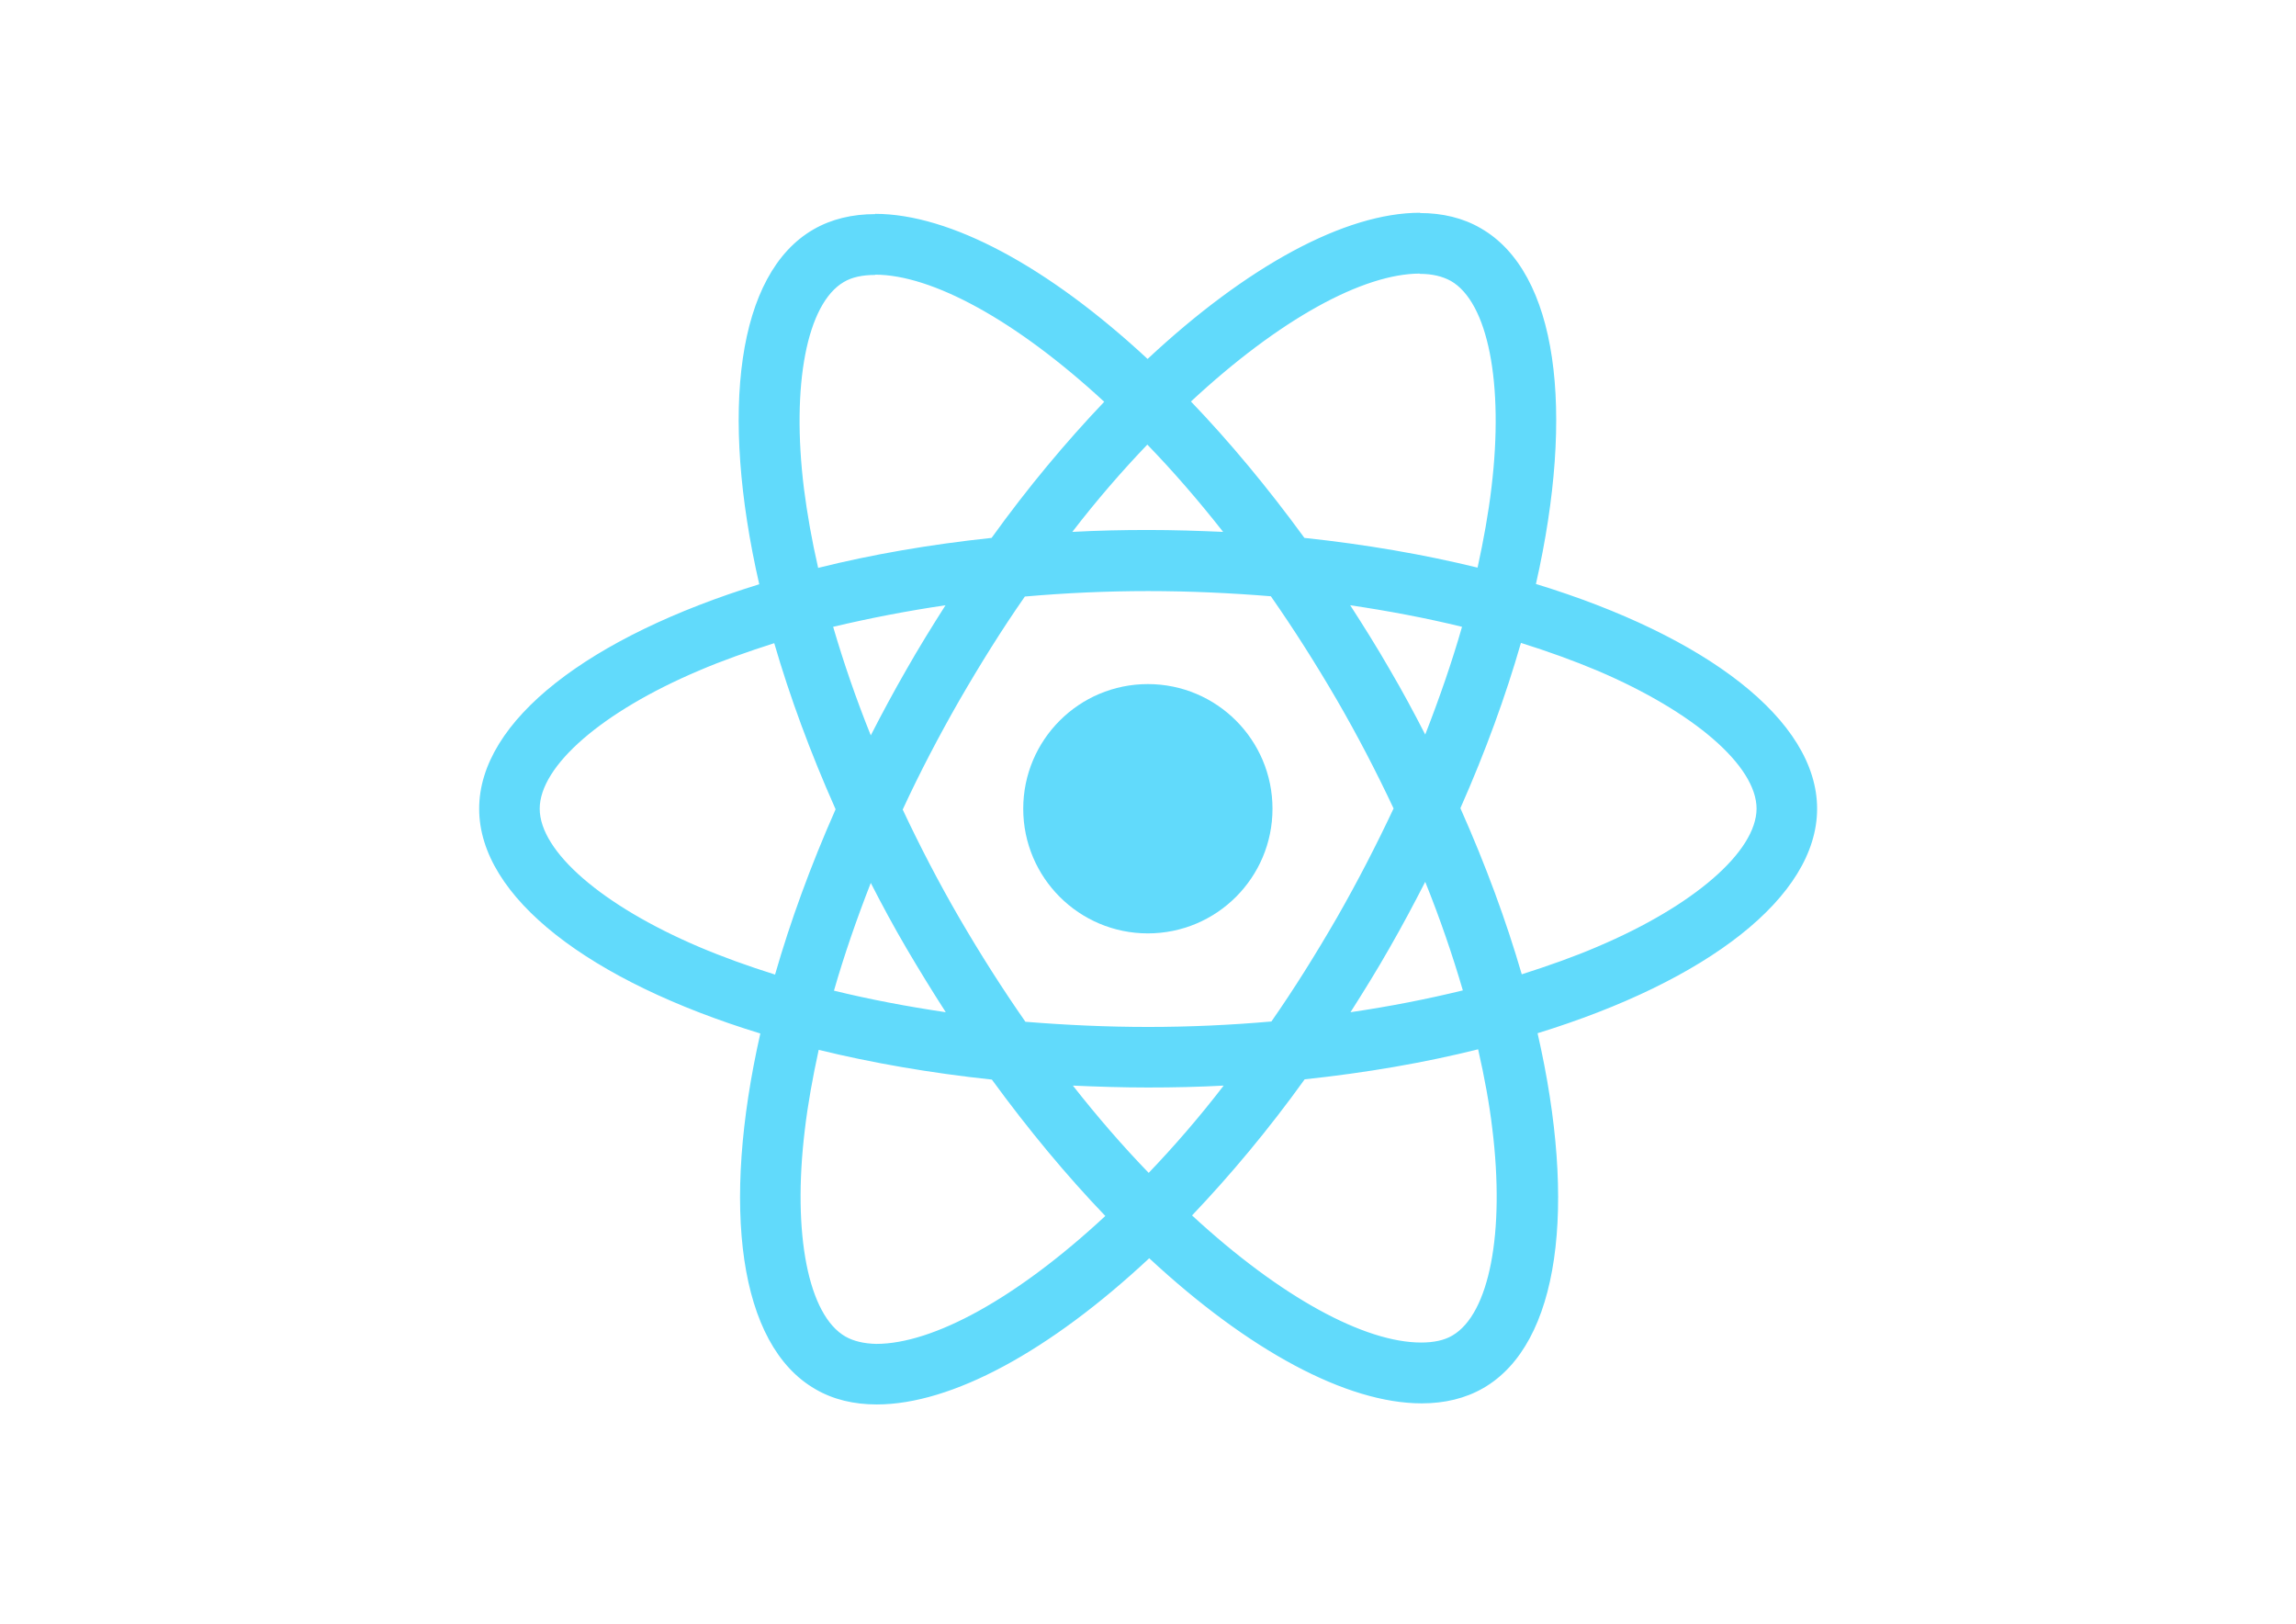
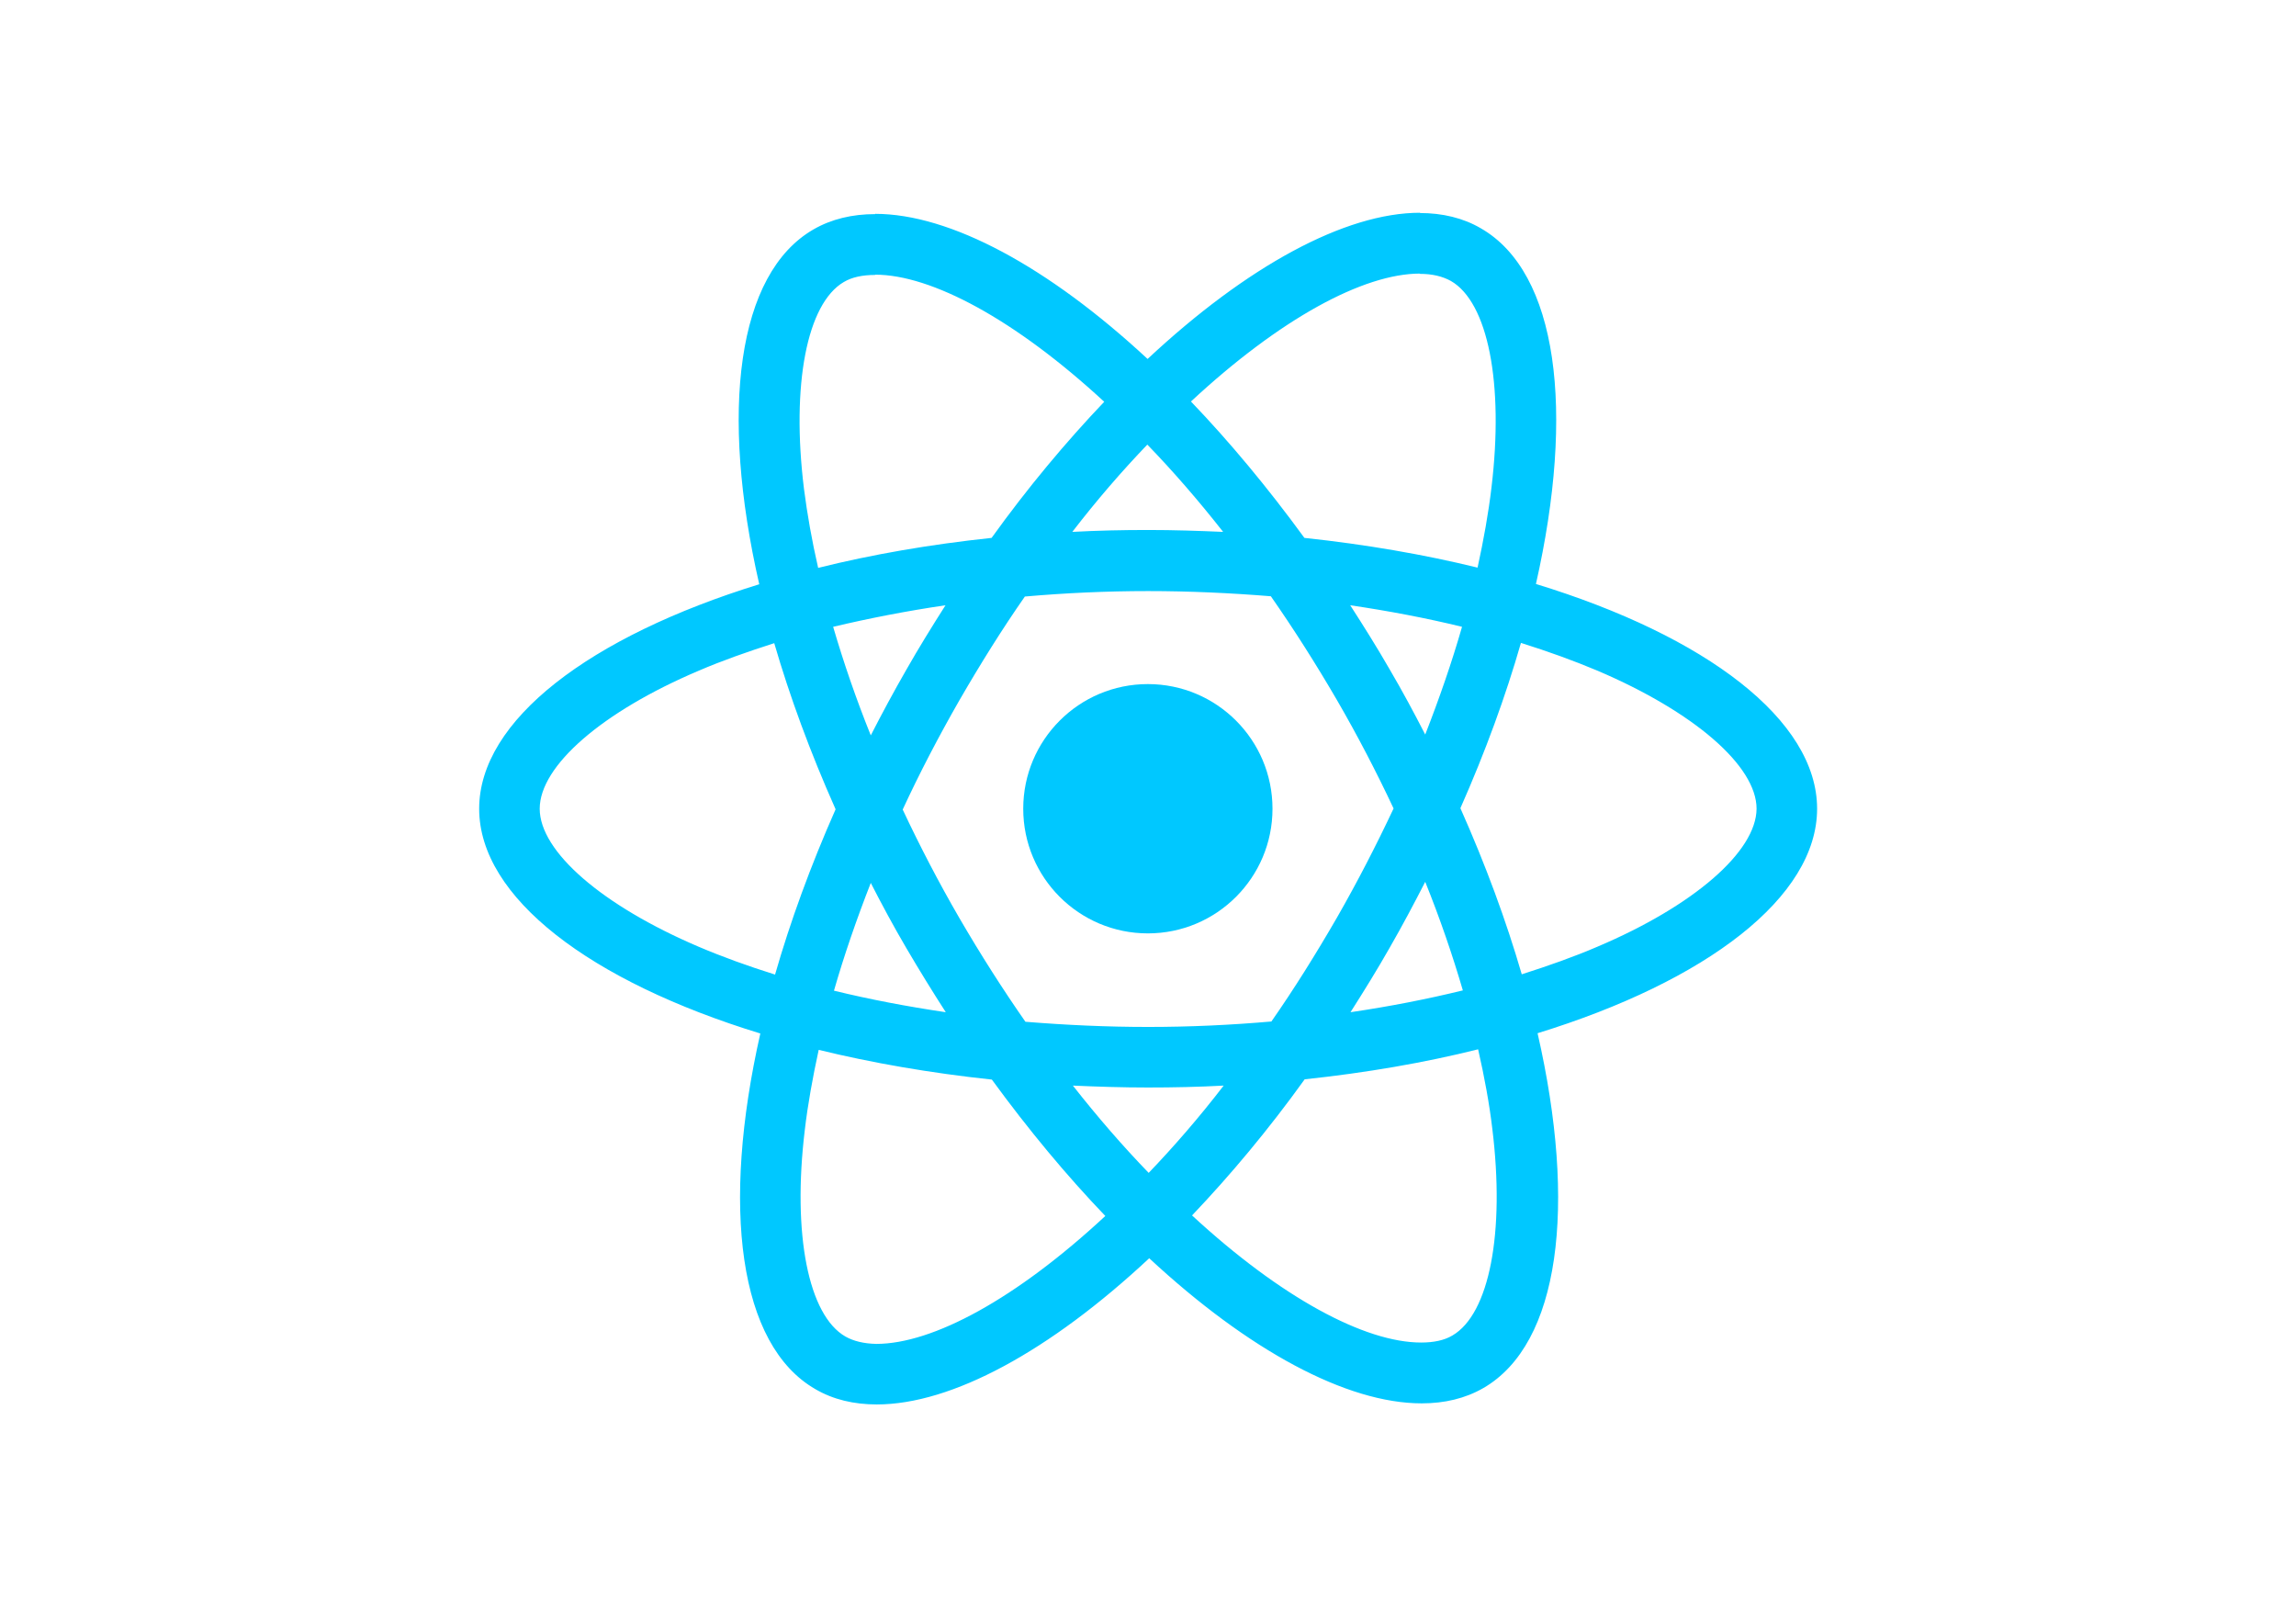
<svg xmlns="http://www.w3.org/2000/svg" viewBox="0 0 841.9 595.3">
-   <g fill="#61DAFB">
-     <path d="M666.3 296.5c0-32.5-40.7-63.3-103.1-82.4 14.4-63.6 8-114.2-20.2-130.4-6.5-3.8-14.1-5.6-22.4-5.6v22.3c4.6 0 8.3.9 11.4 2.6 13.6 7.8 19.5 37.5 14.9 75.7-1.1 9.4-2.9 19.3-5.1 29.4-19.6-4.8-41-8.5-63.5-10.9-13.5-18.5-27.5-35.3-41.6-50 32.6-30.3 63.2-46.9 84-46.9V78c-27.5 0-63.5 19.6-99.9 53.6-36.4-33.8-72.4-53.2-99.9-53.2v22.3c20.7 0 51.4 16.5 84 46.6-14 14.7-28 31.4-41.3 49.9-22.6 2.4-44 6.1-63.6 11-2.3-10-4-19.7-5.2-29-4.7-38.2 1.1-67.9 14.6-75.8 3-1.8 6.9-2.6 11.5-2.6V78.5c-8.4 0-16 1.8-22.6 5.6-28.1 16.2-34.4 66.7-19.9 130.1-62.2 19.2-102.7 49.9-102.7 82.3 0 32.5 40.7 63.3 103.1 82.4-14.4 63.6-8 114.2 20.2 130.4 6.5 3.8 14.1 5.6 22.5 5.6 27.5 0 63.5-19.6 99.9-53.6 36.4 33.8 72.4 53.2 99.9 53.2 8.4 0 16-1.8 22.6-5.6 28.1-16.2 34.4-66.7 19.9-130.1 62-19.1 102.5-49.9 102.5-82.3zm-130.2-66.7c-3.7 12.9-8.3 26.2-13.5 39.5-4.1-8-8.4-16-13.1-24-4.6-8-9.5-15.8-14.4-23.4 14.2 2.1 27.9 4.7 41 7.9zm-45.8 106.5c-7.8 13.5-15.8 26.3-24.1 38.2-14.9 1.3-30 2-45.2 2-15.1 0-30.2-.7-45-1.9-8.3-11.9-16.4-24.6-24.2-38-7.6-13.1-14.5-26.4-20.8-39.8 6.2-13.4 13.2-26.8 20.7-39.9 7.8-13.5 15.8-26.3 24.1-38.2 14.9-1.3 30-2 45.2-2 15.1 0 30.2.7 45 1.9 8.3 11.9 16.4 24.6 24.2 38 7.6 13.1 14.5 26.4 20.8 39.8-6.3 13.4-13.2 26.8-20.7 39.9zm32.3-13c5.4 13.4 10 26.8 13.8 39.8-13.1 3.2-26.9 5.9-41.2 8 4.9-7.7 9.8-15.6 14.4-23.7 4.6-8 8.9-16.1 13-24.1zM421.2 430c-9.3-9.6-18.6-20.3-27.8-32 9 .4 18.2.7 27.5.7 9.4 0 18.7-.2 27.8-.7-9 11.7-18.3 22.4-27.5 32zm-74.4-58.9c-14.2-2.1-27.9-4.7-41-7.9 3.7-12.9 8.3-26.2 13.5-39.5 4.1 8 8.4 16 13.1 24 4.7 8 9.5 15.8 14.4 23.4zM420.7 163c9.3 9.6 18.6 20.3 27.8 32-9-.4-18.2-.7-27.5-.7-9.4 0-18.7.2-27.8.7 9-11.7 18.3-22.4 27.5-32zm-74 58.9c-4.9 7.7-9.8 15.6-14.4 23.7-4.6 8-8.9 16-13 24-5.4-13.4-10-26.8-13.8-39.8 13.1-3.1 26.9-5.8 41.2-7.9zm-90.5 125.2c-35.4-15.1-58.3-34.9-58.3-50.6 0-15.7 22.9-35.6 58.3-50.6 8.6-3.7 18-7 27.7-10.1 5.7 19.6 13.2 40 22.5 60.9-9.2 20.8-16.6 41.1-22.2 60.6-9.9-3.1-19.3-6.5-28-10.2zM310 490c-13.6-7.8-19.5-37.5-14.9-75.7 1.1-9.4 2.9-19.3 5.1-29.4 19.6 4.8 41 8.5 63.5 10.9 13.5 18.5 27.5 35.3 41.6 50-32.6 30.3-63.2 46.9-84 46.9-4.5-.1-8.3-1-11.3-2.7zm237.2-76.2c4.7 38.2-1.1 67.9-14.6 75.8-3 1.8-6.9 2.6-11.5 2.6-20.7 0-51.4-16.5-84-46.6 14-14.7 28-31.4 41.3-49.9 22.6-2.4 44-6.1 63.6-11 2.3 10.1 4.1 19.8 5.2 29.1zm38.5-66.7c-8.6 3.7-18 7-27.7 10.1-5.7-19.6-13.2-40-22.5-60.9 9.2-20.8 16.6-41.1 22.2-60.6 9.9 3.1 19.3 6.5 28.1 10.2 35.4 15.1 58.3 34.9 58.3 50.6-.1 15.7-23 35.6-58.4 50.6zM320.8 78.4z" />
+   <g fill="#00c8ff">
+     <path d="M666.3 296.5c0-32.5-40.7-63.3-103.1-82.4 14.4-63.6 8-114.2-20.2-130.4-6.5-3.8-14.1-5.6-22.4-5.6v22.3c4.6 0 8.3.9 11.4 2.6 13.6 7.8 19.5 37.5 14.9 75.7-1.1 9.4-2.9 19.3-5.1 29.4-19.6-4.8-41-8.5-63.5-10.9-13.5-18.5-27.5-35.3-41.6-50 32.6-30.3 63.2-46.9 84-46.9V78c-27.5 0-63.5 19.6-99.9 53.6-36.4-33.8-72.4-53.2-99.9-53.2v22.3c20.7 0 51.4 16.5 84 46.6-14 14.7-28 31.4-41.3 49.9-22.6 2.4-44 6.1-63.6 11-2.3-10-4-19.7-5.2-29-4.7-38.2 1.1-67.9 14.6-75.8 3-1.8 6.9-2.6 11.5-2.6V78.5c-8.4 0-16 1.8-22.6 5.6-28.1 16.2-34.4 66.7-19.9 130.1-62.2 19.2-102.7 49.9-102.7 82.3 0 32.5 40.7 63.3 103.1 82.4-14.4 63.6-8 114.2 20.2 130.4 6.5 3.8 14.1 5.6 22.5 5.6 27.5 0 63.5-19.6 99.9-53.6 36.4 33.8 72.4 53.2 99.9 53.2 8.4 0 16-1.8 22.6-5.6 28.1-16.2 34.4-66.7 19.9-130.1 62-19.1 102.5-49.9 102.5-82.3zm-130.2-66.7c-3.7 12.9-8.3 26.2-13.5 39.5-4.1-8-8.4-16-13.1-24-4.6-8-9.5-15.8-14.4-23.4 14.2 2.1 27.9 4.7 41 7.9zm-45.8 106.5c-7.8 13.5-15.8 26.3-24.1 38.2-14.9 1.3-30 2-45.2 2-15.1 0-30.2-.7-45-1.9-8.3-11.9-16.4-24.6-24.2-38-7.6-13.1-14.5-26.4-20.8-39.8 6.2-13.4 13.2-26.8 20.7-39.9 7.8-13.5 15.8-26.3 24.1-38.2 14.9-1.3 30-2 45.2-2 15.1 0 30.2.7 45 1.9 8.3 11.9 16.4 24.6 24.2 38 7.6 13.1 14.5 26.4 20.8 39.8-6.3 13.4-13.2 26.8-20.7 39.9zm32.3-13c5.4 13.4 10 26.8 13.8 39.8-13.1 3.2-26.9 5.9-41.2 8 4.9-7.7 9.8-15.6 14.4-23.7 4.6-8 8.9-16.1 13-24.1zM421.2 430c-9.3-9.6-18.6-20.3-27.8-32 9 .4 18.2.7 27.5.7 9.4 0 18.7-.2 27.8-.7-9 11.7-18.3 22.4-27.5 32zm-74.4-58.9c-14.2-2.1-27.9-4.7-41-7.9 3.7-12.9 8.3-26.2 13.5-39.5 4.1 8 8.4 16 13.1 24 4.7 8 9.5 15.8 14.4 23.4zM420.7 163c9.3 9.6 18.6 20.3 27.8 32-9-.4-18.2-.7-27.5-.7-9.4 0-18.7.2-27.8.7 9-11.7 18.3-22.4 27.5-32zm-74 58.9c-4.9 7.7-9.8 15.6-14.4 23.7-4.6 8-8.9 16-13 24-5.4-13.4-10-26.8-13.8-39.8 13.1-3.1 26.9-5.8 41.2-7.9zm-90.5 125.2c-35.4-15.1-58.3-34.9-58.3-50.6 0-15.7 22.9-35.6 58.3-50.6 8.6-3.7 18-7 27.7-10.1 5.7 19.6 13.2 40 22.5 60.9-9.2 20.8-16.6 41.1-22.2 60.6-9.9-3.1-19.3-6.5-28-10.2zM310 490c-13.6-7.8-19.5-37.5-14.9-75.7 1.1-9.4 2.9-19.3 5.1-29.4 19.6 4.8 41 8.5 63.5 10.9 13.5 18.5 27.5 35.3 41.6 50-32.6 30.3-63.2 46.9-84 46.9-4.5-.1-8.3-1-11.3-2.7zm237.2-76.2c4.7 38.2-1.1 67.9-14.6 75.8-3 1.8-6.9 2.6-11.5 2.6-20.7 0-51.4-16.5-84-46.6 14-14.7 28-31.4 41.3-49.9 22.6-2.4 44-6.1 63.6-11 2.3 10.1 4.1 19.8 5.2 29.1zm38.5-66.7c-8.6 3.7-18 7-27.7 10.1-5.7-19.6-13.2-40-22.5-60.9 9.2-20.8 16.6-41.1 22.2-60.6 9.9 3.1 19.3 6.5 28.1 10.2 35.4 15.1 58.3 34.9 58.3 50.6-.1 15.7-23 35.6-58.4 50.6zM320.8 78.4z">
+       <animateTransform attributeName="transform" attributeType="XML" type="rotate" from="0 420.9 296.5" to="360 420.9 296.5" dur="20s" repeatCount="indefinite" />
+     </path>
    <circle cx="420.9" cy="296.5" r="45.7" />
-     <path d="M520.5 78.1z" />
  </g>
</svg>
